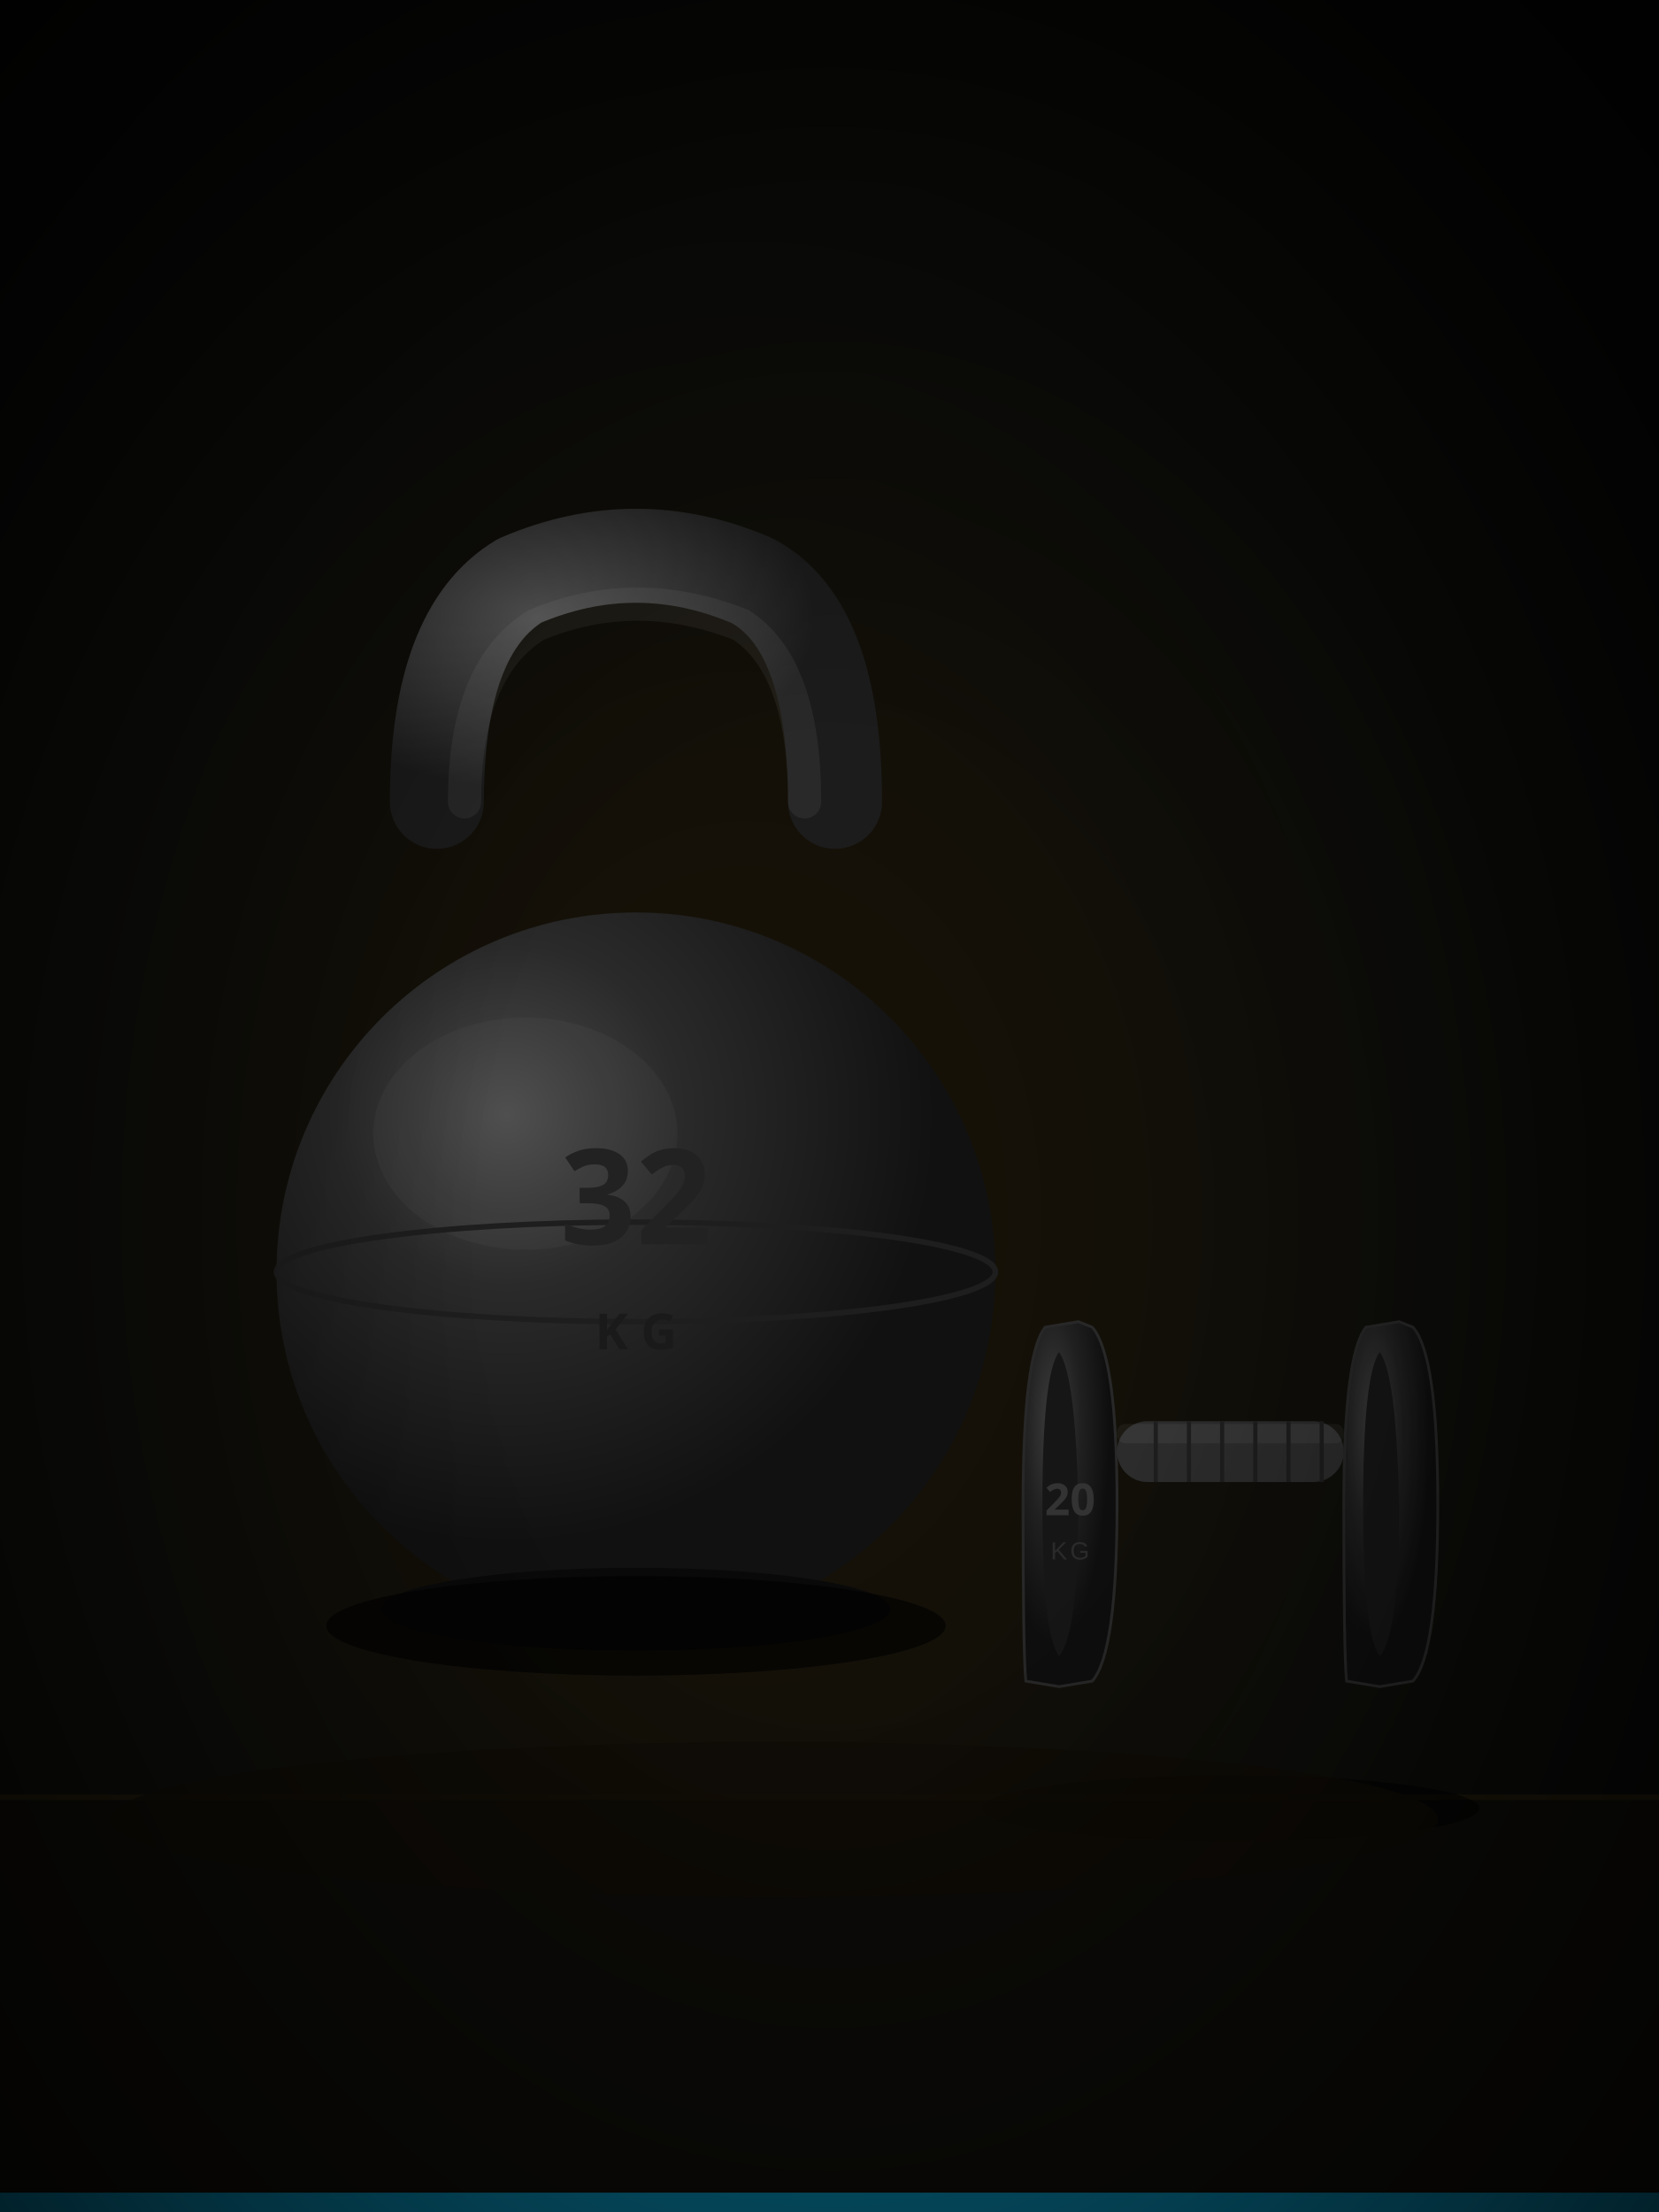
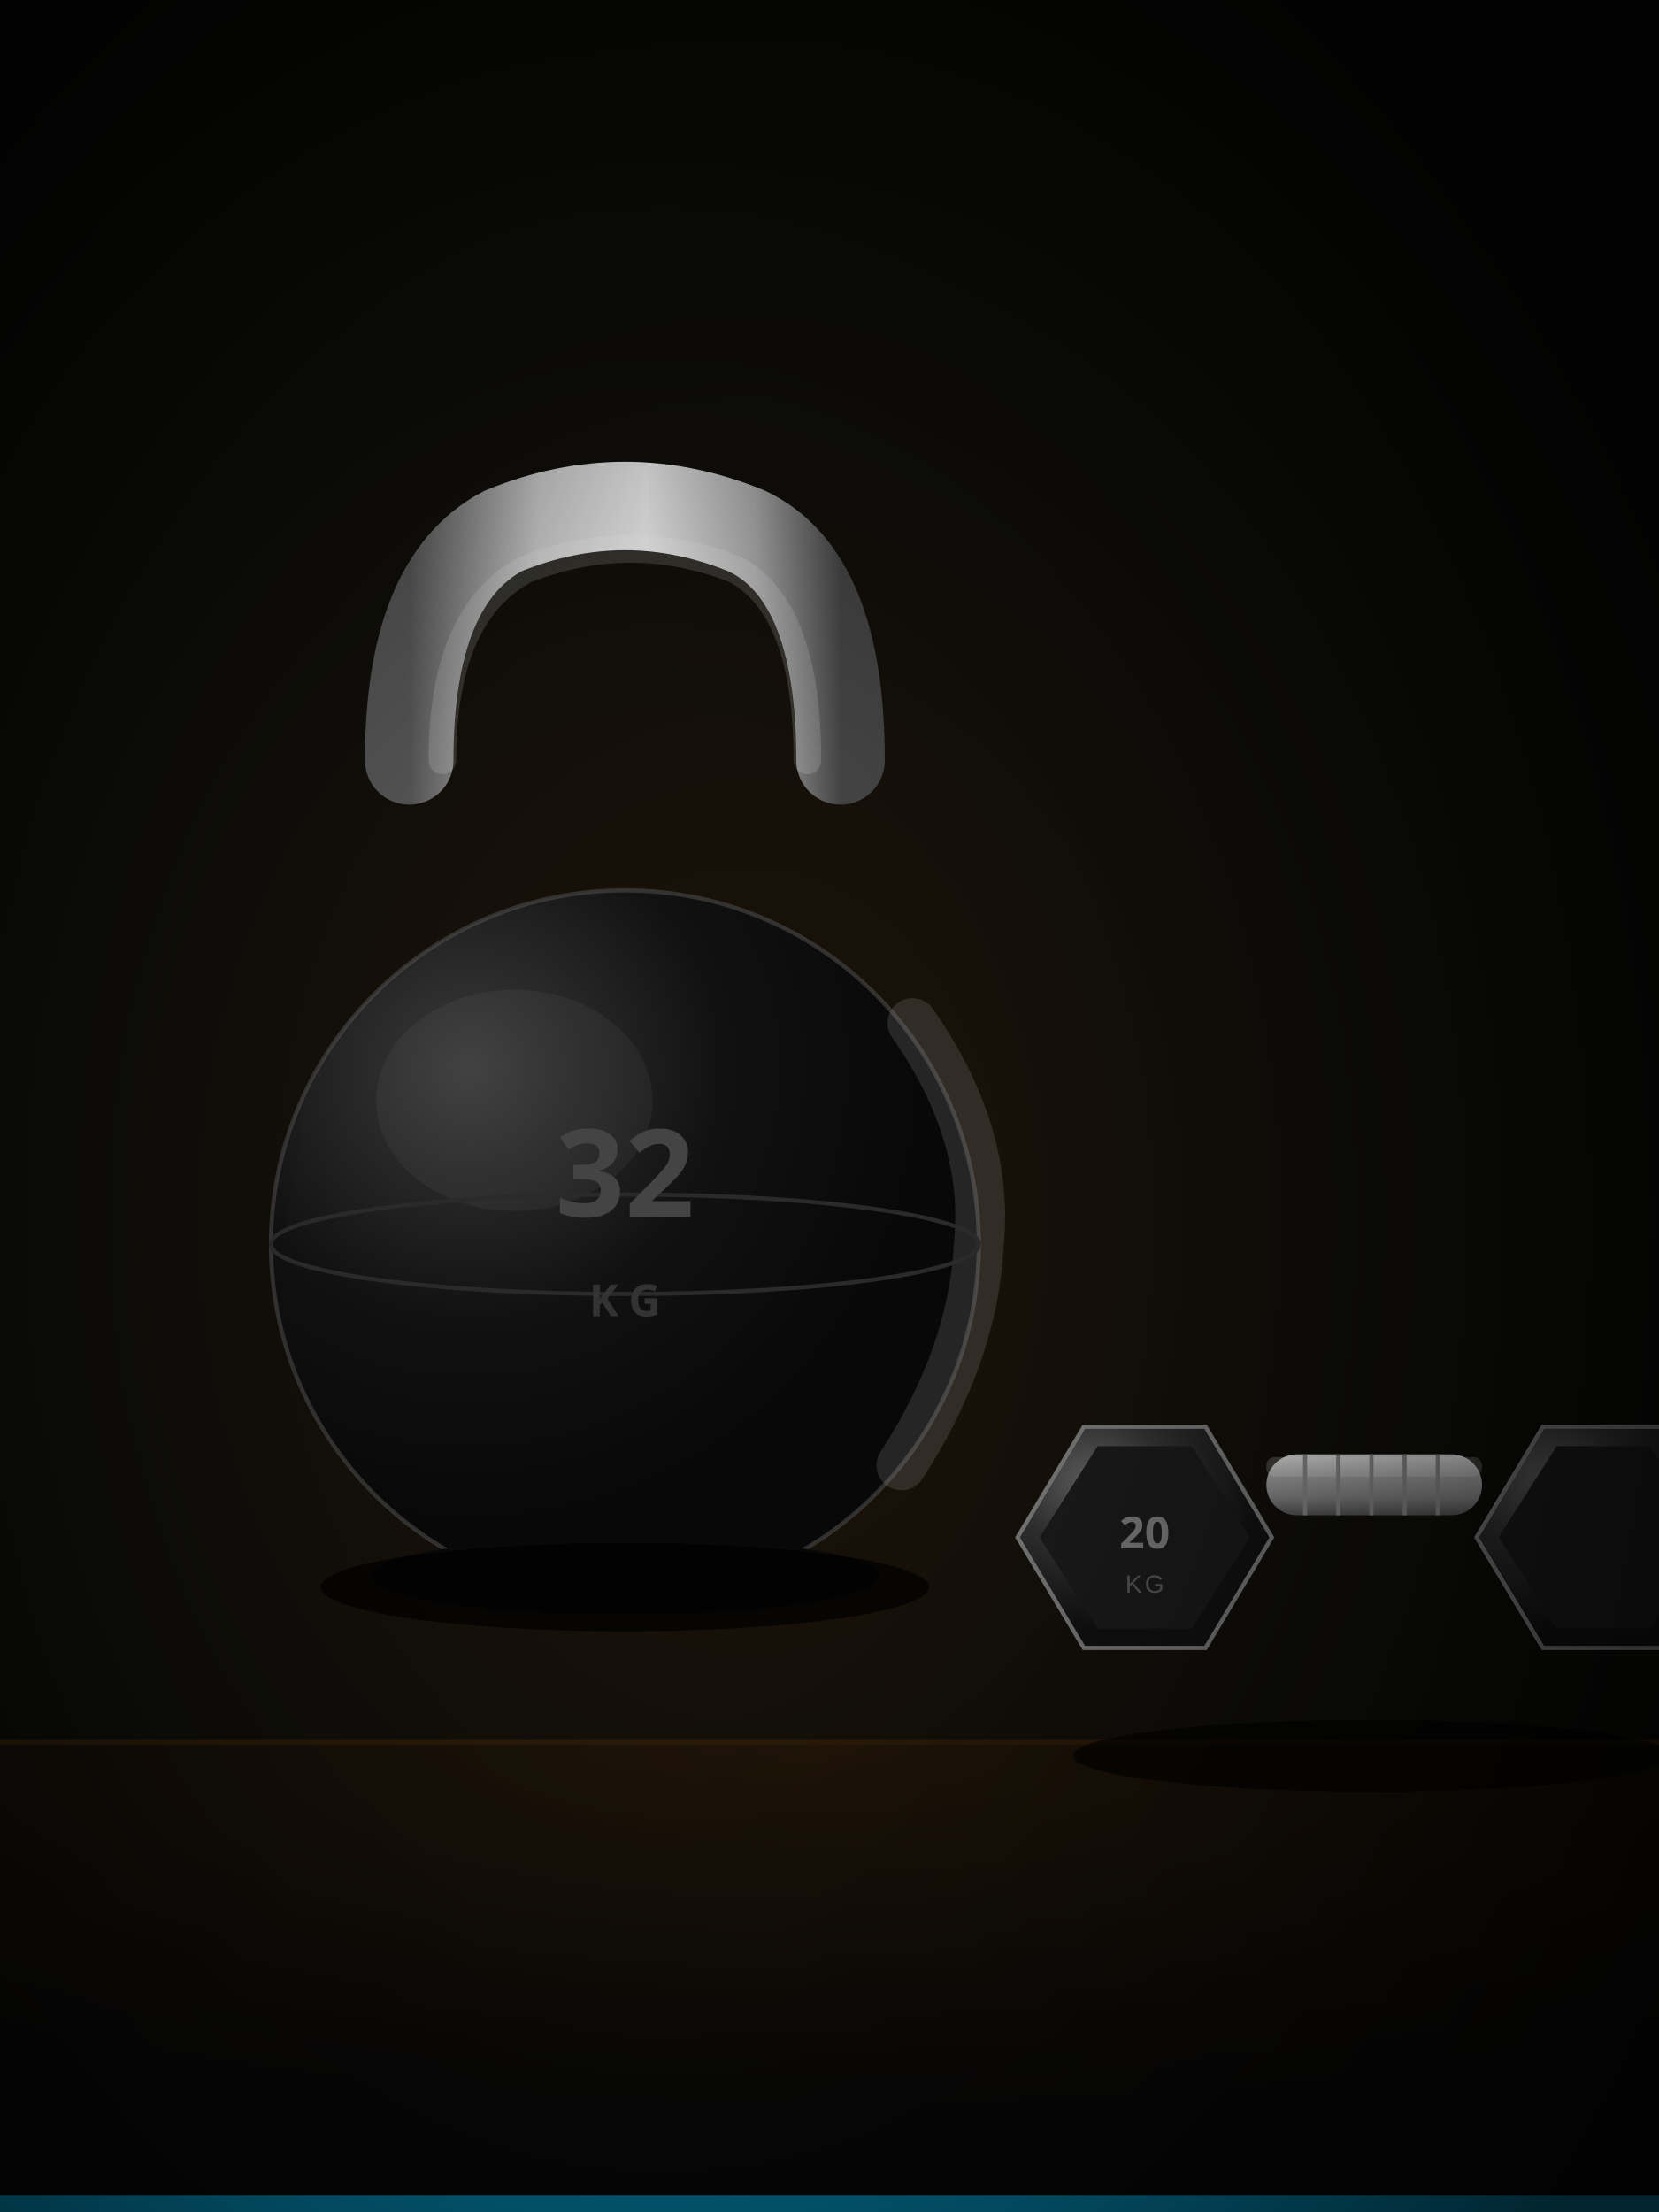
<svg xmlns="http://www.w3.org/2000/svg" viewBox="0 0 600 800">
  <defs>
-     <radialGradient id="g2bg" cx="45%" cy="55%" r="70%">
-       <stop offset="0%" stop-color="#1a1306" />
-       <stop offset="60%" stop-color="#0d0d0a" />
+     <radialGradient id="bg2" cx="45%" cy="55%" r="70%">
+       <stop offset="0%" stop-color="#1c1208" />
+       <stop offset="60%" stop-color="#0e0e0a" />
      <stop offset="100%" stop-color="#050505" />
    </radialGradient>
-     <radialGradient id="g2kb-body" cx="32%" cy="28%" r="60%">
-       <stop offset="0%" stop-color="#4a4a4a" />
-       <stop offset="40%" stop-color="#2a2a2a" />
-       <stop offset="100%" stop-color="#111111" />
+     <radialGradient id="kb2" cx="28%" cy="25%" r="65%">
+       <stop offset="0%" stop-color="#3a3a3a" />
+       <stop offset="55%" stop-color="#111111" />
+       <stop offset="100%" stop-color="#080808" />
    </radialGradient>
-     <radialGradient id="g2kb-handle" cx="25%" cy="25%" r="70%">
-       <stop offset="0%" stop-color="#5a5a5a" />
-       <stop offset="100%" stop-color="#1c1c1c" />
+     <linearGradient id="kbh2" x1="0%" y1="0%" x2="100%" y2="0%">
+       <stop offset="0%" stop-color="#555" />
+       <stop offset="30%" stop-color="#ccc" />
+       <stop offset="55%" stop-color="#eee" />
+       <stop offset="80%" stop-color="#aaa" />
+       <stop offset="100%" stop-color="#444" />
+     </linearGradient>
+     <radialGradient id="hex2" cx="30%" cy="25%" r="65%">
+       <stop offset="0%" stop-color="#666" />
+       <stop offset="45%" stop-color="#333" />
+       <stop offset="100%" stop-color="#111" />
    </radialGradient>
-     <radialGradient id="g2dbell" cx="32%" cy="28%" r="60%">
-       <stop offset="0%" stop-color="#3e3e3e" />
-       <stop offset="50%" stop-color="#202020" />
-       <stop offset="100%" stop-color="#0e0e0e" />
+     <linearGradient id="dbh2" x1="0%" y1="0%" x2="0%" y2="100%">
+       <stop offset="0%" stop-color="#ddd" />
+       <stop offset="30%" stop-color="#aaa" />
+       <stop offset="70%" stop-color="#888" />
+       <stop offset="100%" stop-color="#555" />
+     </linearGradient>
+     <radialGradient id="floor2" cx="50%" cy="0%" r="80%">
+       <stop offset="0%" stop-color="#201508" />
+       <stop offset="100%" stop-color="#080808" />
    </radialGradient>
  </defs>
  <rect width="600" height="800" fill="#050505" />
-   <rect width="600" height="800" fill="url(#g2bg)" />
-   <rect x="0" y="650" width="600" height="150" fill="#0c0b08" />
-   <line x1="0" y1="650" x2="600" y2="650" stroke="#1a1608" stroke-width="2" />
-   <path d="M 158 290 Q 158 228 188 210 Q 230 192 272 210 Q 302 226 302 290" stroke="url(#g2kb-handle)" stroke-width="34" fill="none" stroke-linecap="round" stroke-linejoin="round" />
-   <path d="M 168 290 Q 168 242 194 226 Q 230 211 268 226 Q 291 241 291 290" stroke="rgba(255,255,255,0.06)" stroke-width="12" fill="none" stroke-linecap="round" />
-   <circle cx="230" cy="460" r="130" fill="url(#g2kb-body)" />
-   <ellipse cx="190" cy="410" rx="55" ry="42" fill="rgba(255,255,255,0.03)" />
-   <ellipse cx="230" cy="582" rx="92" ry="15" fill="#090909" />
-   <ellipse cx="230" cy="460" rx="130" ry="18" fill="none" stroke="#1e1e1e" stroke-width="2" />
-   <text x="230" y="450" text-anchor="middle" font-family="Arial Black" font-weight="900" font-size="48" fill="#222">32</text>
-   <text x="230" y="488" text-anchor="middle" font-family="Arial Black" font-weight="700" font-size="18" fill="#1a1a1a" letter-spacing="5">KG</text>
-   <ellipse cx="230" cy="588" rx="112" ry="18" fill="rgba(0,0,0,0.65)" />
-   <path d="M 370 544 Q 370 490 378 480 L 390 478 L 395 480 Q 404 490 404 544 Q 404 598 395 608 L 383 610 L 371 608 Q 370 598 370 544 Z" fill="url(#g2dbell)" stroke="#282828" stroke-width="1" />
-   <path d="M 377 544 Q 377 497 383 489 Q 389 497 390 544 Q 390 591 383 599 Q 377 591 377 544 Z" fill="#161616" />
-   <rect x="404" y="514" width="82" height="22" rx="11" fill="#2c2c2c" />
-   <rect x="404" y="515" width="82" height="7" rx="3" fill="rgba(255,255,255,0.05)" />
-   <line x1="418" y1="514" x2="418" y2="536" stroke="#1e1e1e" stroke-width="1.5" />
-   <line x1="430" y1="514" x2="430" y2="536" stroke="#1e1e1e" stroke-width="1.5" />
-   <line x1="442" y1="514" x2="442" y2="536" stroke="#1e1e1e" stroke-width="1.5" />
-   <line x1="454" y1="514" x2="454" y2="536" stroke="#1e1e1e" stroke-width="1.5" />
-   <line x1="466" y1="514" x2="466" y2="536" stroke="#1e1e1e" stroke-width="1.5" />
-   <line x1="478" y1="514" x2="478" y2="536" stroke="#1e1e1e" stroke-width="1.5" />
-   <path d="M 486 544 Q 486 490 494 480 L 506 478 L 511 480 Q 520 490 520 544 Q 520 598 511 608 L 499 610 L 487 608 Q 486 598 486 544 Z" fill="url(#g2dbell)" stroke="#282828" stroke-width="1" />
-   <path d="M 493 544 Q 493 497 499 489 Q 505 497 506 544 Q 506 591 499 599 Q 493 591 493 544 Z" fill="#161616" />
-   <text x="387" y="548" text-anchor="middle" font-family="Arial Black" font-weight="900" font-size="16" fill="#333">20</text>
-   <text x="387" y="564" text-anchor="middle" font-family="Arial" font-size="9" fill="#2a2a2a" letter-spacing="1">KG</text>
-   <ellipse cx="445" cy="654" rx="90" ry="12" fill="rgba(0,0,0,0.55)" />
-   <ellipse cx="280" cy="658" rx="240" ry="28" fill="rgba(15,12,5,0.8)" />
-   <rect x="0" y="793" width="600" height="7" fill="#00c3ff" opacity="0.5" />
-   <radialGradient id="g2vig" cx="50%" cy="55%" r="70%">
+   <rect width="600" height="800" fill="url(#bg2)" />
+   <rect x="0" y="630" width="600" height="170" fill="url(#floor2)" />
+   <line x1="0" y1="630" x2="600" y2="630" stroke="#2a1a08" stroke-width="2" />
+   <path d="M 148 275 Q 148 210 182 192 Q 226 174 270 192 Q 304 208 304 275" stroke="url(#kbh2)" stroke-width="32" fill="none" stroke-linecap="round" />
+   <path d="M 160 275 Q 160 222 190 206 Q 228 191 266 206 Q 292 220 292 275" stroke="rgba(255,255,255,0.15)" stroke-width="10" fill="none" stroke-linecap="round" />
+   <circle cx="226" cy="450" r="128" fill="url(#kb2)" />
+   <circle cx="226" cy="450" r="128" fill="none" stroke="#555" stroke-width="1.5" opacity="0.5" />
+   <path d="M 330 370 Q 358 410 354 450 Q 352 490 326 530" stroke="rgba(200,200,200,0.15)" stroke-width="18" fill="none" stroke-linecap="round" />
+   <ellipse cx="186" cy="398" rx="50" ry="40" fill="rgba(255,255,255,0.04)" />
+   <ellipse cx="226" cy="450" rx="128" ry="18" fill="none" stroke="#2a2a2a" stroke-width="1.5" />
+   <ellipse cx="226" cy="570" rx="92" ry="14" fill="#080808" />
+   <text x="226" y="440" text-anchor="middle" font-family="Arial Black" font-weight="900" font-size="44" fill="#444">32</text>
+   <text x="226" y="476" text-anchor="middle" font-family="Arial Black" font-weight="700" font-size="16" fill="#333" letter-spacing="4">KG</text>
+   <ellipse cx="226" cy="574" rx="110" ry="16" fill="rgba(0,0,0,0.7)" />
+   <polygon points="368,556 392,516 436,516 460,556 436,596 392,596" fill="url(#hex2)" />
+   <polygon points="368,556 392,516 436,516 460,556 436,596 392,596" fill="none" stroke="#777" stroke-width="1.5" />
+   <polygon points="376,556 397,523 431,523 452,556 431,589 397,589" fill="#1a1a1a" />
+   <rect x="458" y="526" width="78" height="22" rx="11" fill="url(#dbh2)" />
+   <rect x="458" y="527" width="78" height="7" rx="3" fill="rgba(255,255,255,0.2)" />
+   <line x1="472" y1="526" x2="472" y2="548" stroke="#888" stroke-width="1.5" />
+   <line x1="484" y1="526" x2="484" y2="548" stroke="#888" stroke-width="1.5" />
+   <line x1="496" y1="526" x2="496" y2="548" stroke="#888" stroke-width="1.5" />
+   <line x1="508" y1="526" x2="508" y2="548" stroke="#888" stroke-width="1.5" />
+   <line x1="520" y1="526" x2="520" y2="548" stroke="#888" stroke-width="1.5" />
+   <polygon points="534,556 558,516 602,516 626,556 602,596 558,596" fill="url(#hex2)" />
+   <polygon points="534,556 558,516 602,516 626,556 602,596 558,596" fill="none" stroke="#777" stroke-width="1.5" />
+   <polygon points="542,556 563,523 597,523 618,556 597,589 563,589" fill="#1a1a1a" />
+   <text x="414" y="560" text-anchor="middle" font-family="Arial Black" font-weight="900" font-size="16" fill="#777">20</text>
+   <text x="414" y="576" text-anchor="middle" font-family="Arial" font-size="9" fill="#555" letter-spacing="1">KG</text>
+   <ellipse cx="496" cy="635" rx="108" ry="13" fill="rgba(0,0,0,0.65)" />
+   <rect x="0" y="794" width="600" height="6" fill="#00c3ff" opacity="0.6" />
+   <radialGradient id="vig2" cx="40%" cy="55%" r="70%">
    <stop offset="30%" stop-color="transparent" />
-     <stop offset="100%" stop-color="rgba(0,0,0,0.72)" />
+     <stop offset="100%" stop-color="rgba(0,0,0,0.7)" />
  </radialGradient>
-   <rect width="600" height="800" fill="url(#g2vig)" />
+   <rect width="600" height="800" fill="url(#vig2)" />
</svg>
